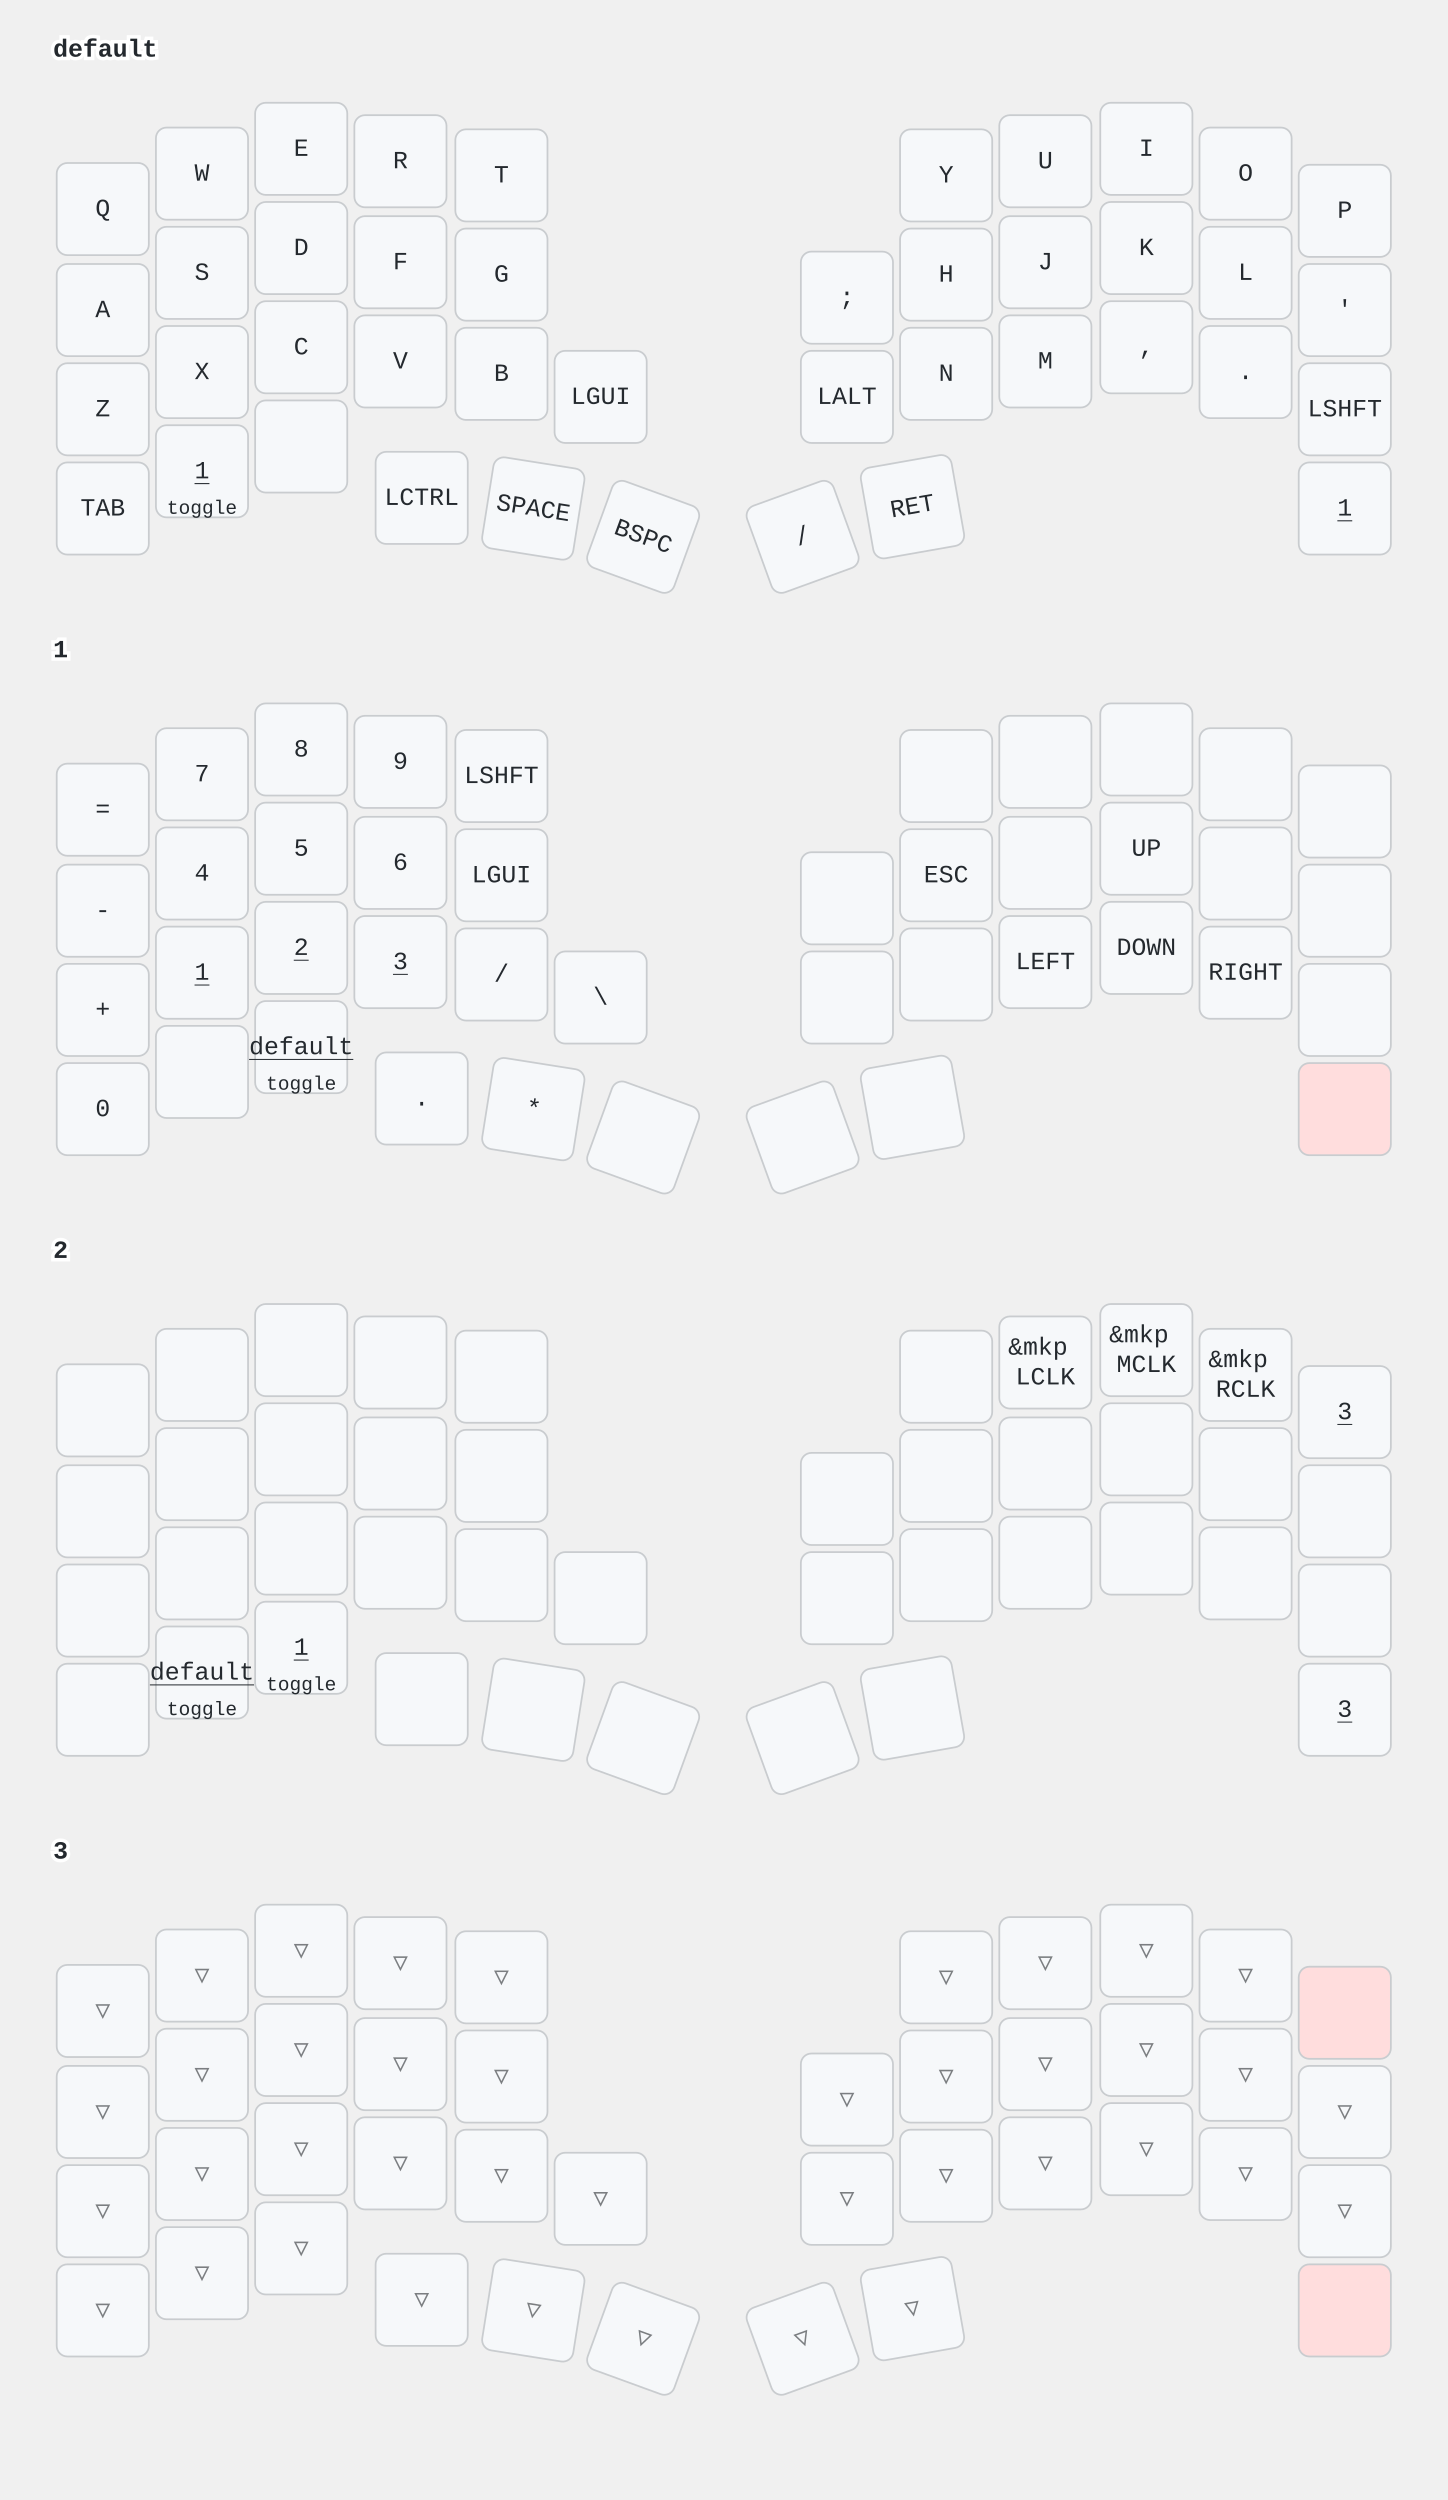
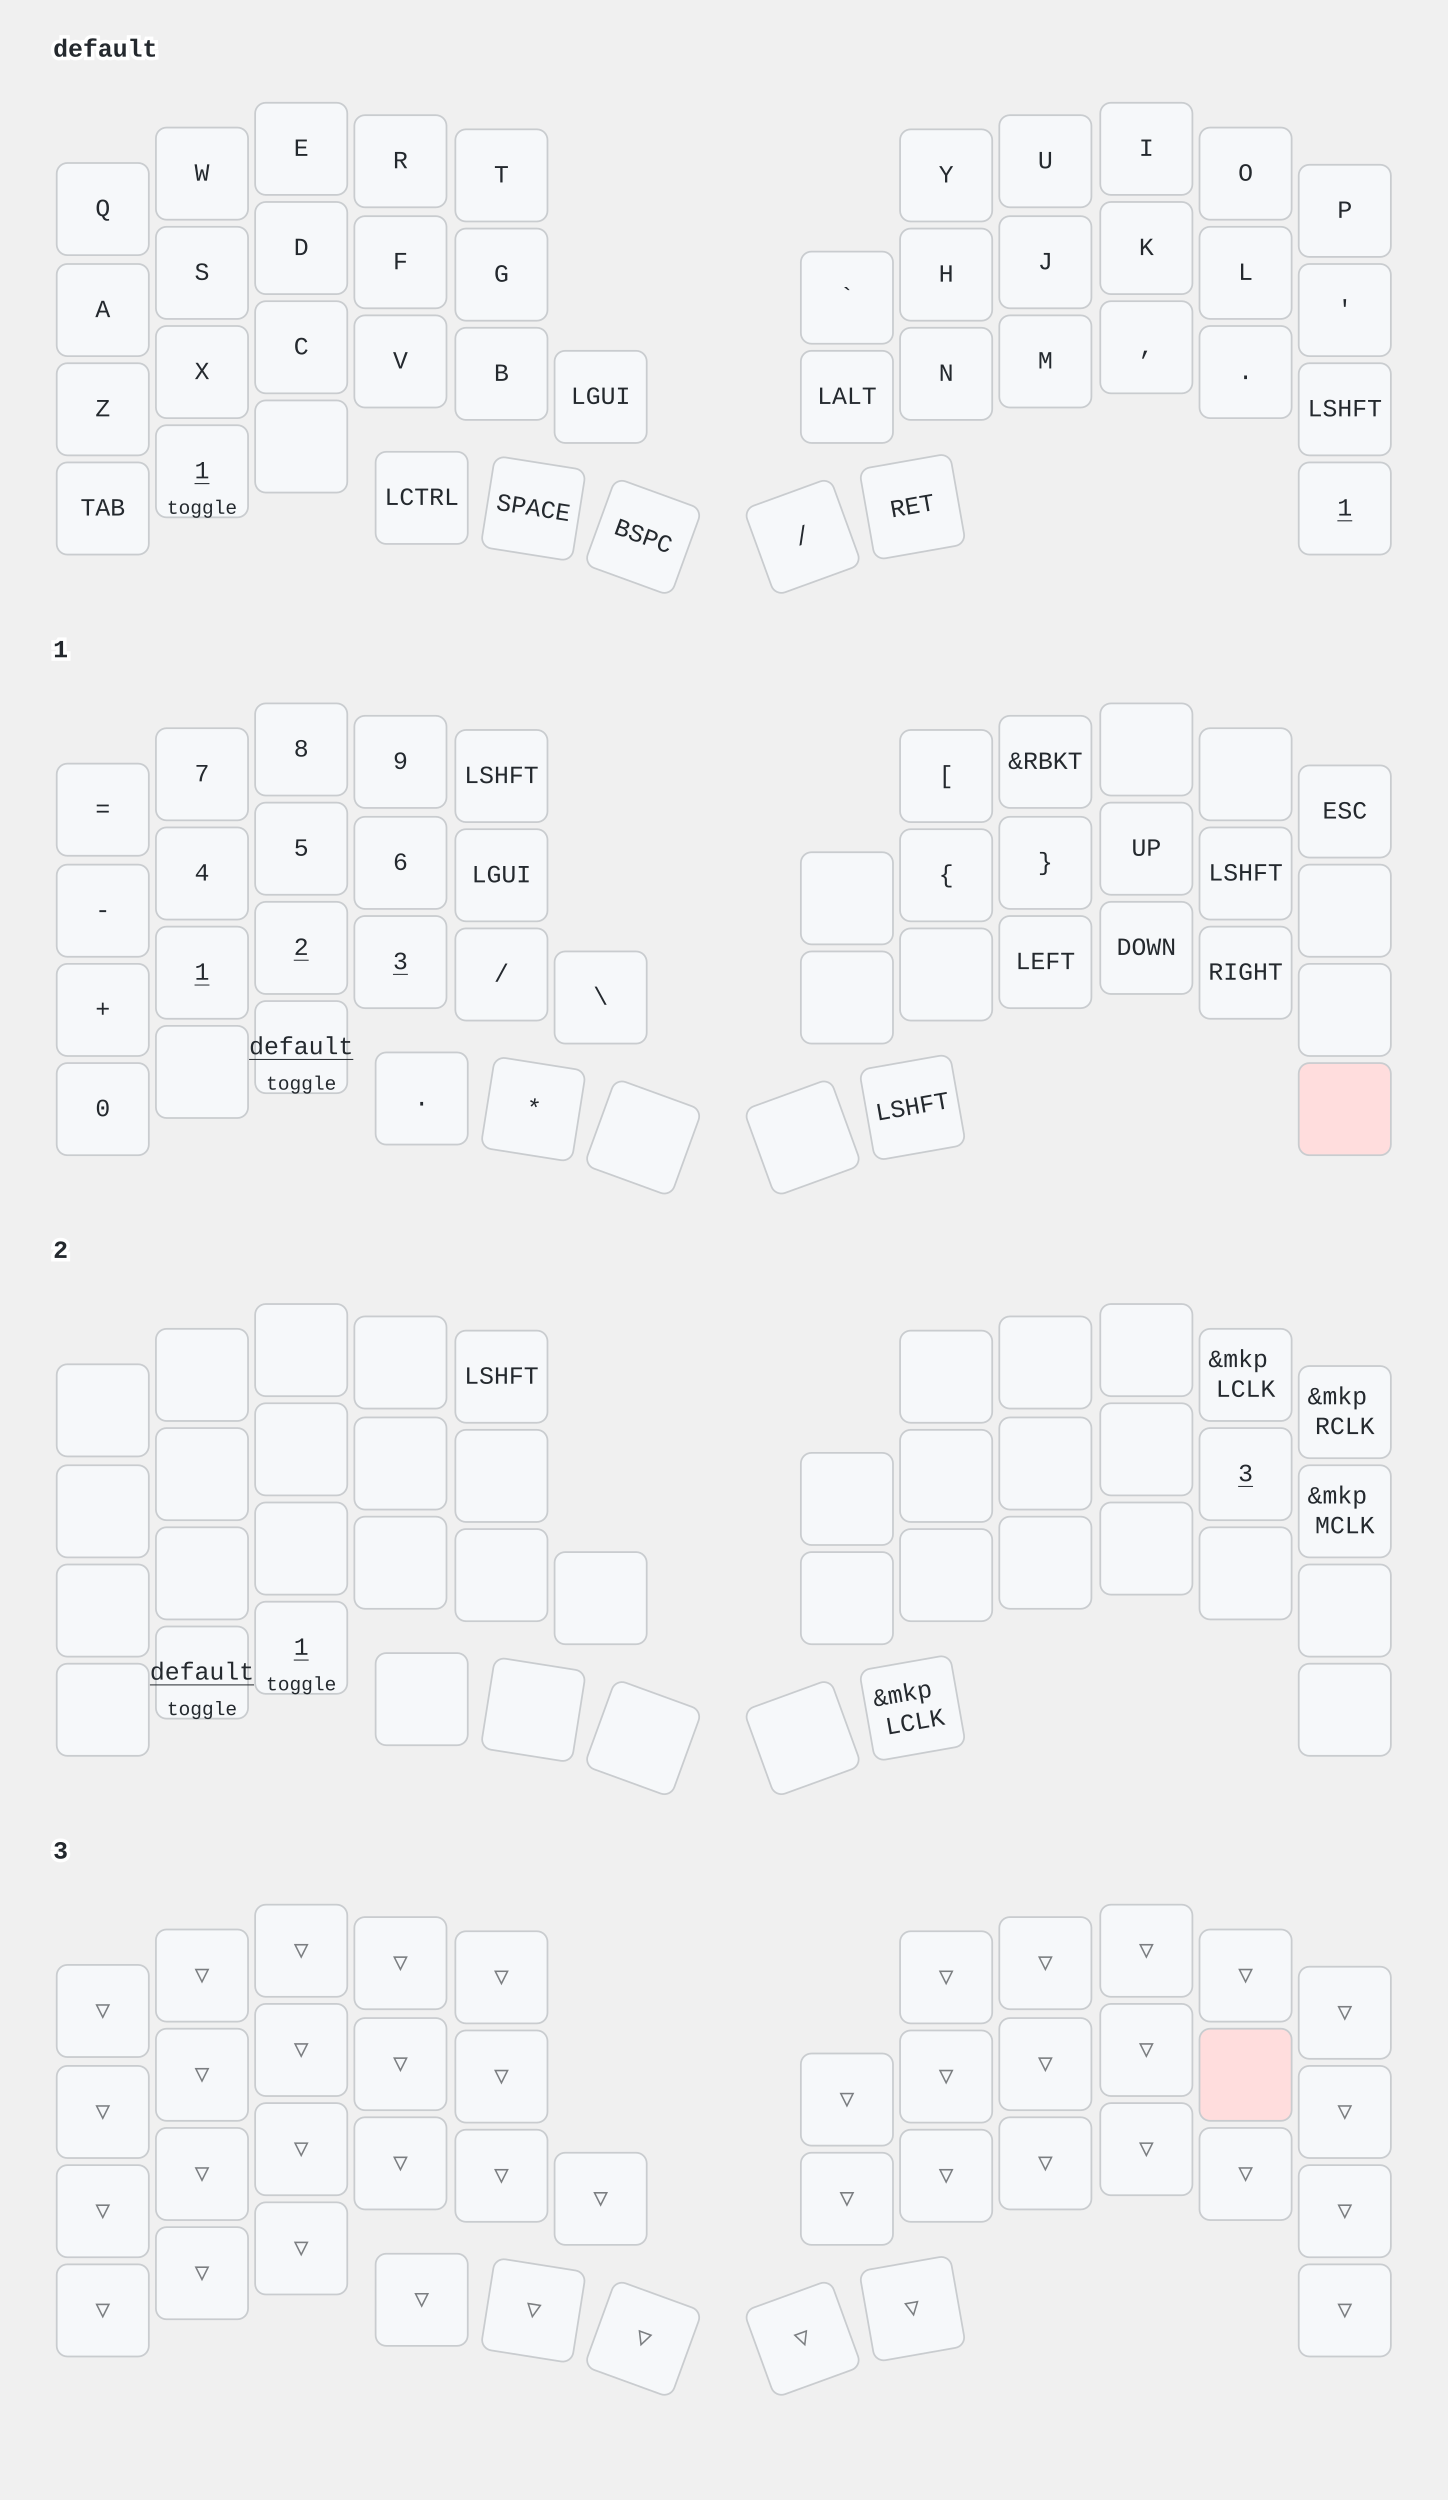
<svg xmlns="http://www.w3.org/2000/svg" width="817" height="1411" viewBox="0 0 817 1411" class="keymap">
  <style>/* inherit to force styles through use tags */
svg path {
    fill: inherit;
}

/* font and background color specifications */
svg.keymap {
    font-family: SFMono-Regular,Consolas,Liberation Mono,Menlo,monospace;
    font-size: 14px;
    font-kerning: normal;
    text-rendering: optimizeLegibility;
    fill: #24292e;
}

/* default key styling */
rect.key {
    fill: #f6f8fa;
}

rect.key, rect.combo {
    stroke: #c9cccf;
    stroke-width: 1;
}

/* default key side styling, only used is draw_key_sides is set */
rect.side {
    filter: brightness(90%);
}

/* color accent for combo boxes */
rect.combo, rect.combo-separate {
    fill: #cdf;
}

/* color accent for held keys */
rect.held, rect.combo.held {
    fill: #fdd;
}

/* color accent for ghost (optional) keys */
rect.ghost, rect.combo.ghost {
    stroke-dasharray: 4, 4;
    stroke-width: 2;
}

text {
    text-anchor: middle;
    dominant-baseline: middle;
}

/* styling for layer labels */
text.label {
    font-weight: bold;
    text-anchor: start;
    stroke: white;
    stroke-width: 4;
    paint-order: stroke;
}

/* styling for optional footer */
text.footer {
    text-anchor: end;
    dominant-baseline: auto;
    stroke: white;
    stroke-width: 4;
    paint-order: stroke;
}

/* styling for combo tap, and key non-tap label text */
text.combo, text.hold, text.shifted, text.left, text.right, text.tl, text.tr, text.bl, text.br {
    font-size: 11px;
}

text.hold, text.bl, text.br {
    text-anchor: middle;
    dominant-baseline: auto;
}

text.shifted, text.tl, text.tr {
    text-anchor: middle;
    dominant-baseline: hanging;
}

text.left, text.tl, text.bl {
    text-anchor: start;
}

text.right, text.tr, text.br {
    text-anchor: end;
}

text.layer-activator {
    text-decoration: underline;
}

/* styling for hold/shifted label text in combo box */
text.combo.hold, text.combo.shifted, text.combo.left, text.combo.right {
    font-size: 8px;
}

/* lighter symbol for transparent keys */
text.trans {
    fill: #7b7e81;
}

/* styling for combo dendrons */
path.combo {
    stroke-width: 1;
    stroke: gray;
    fill: none;
}

/* Start Tabler Icons Cleanup */
/* cannot use height/width with glyphs */
.icon-tabler &gt; path {
    fill: inherit;
    stroke: inherit;
    stroke-width: 2;
}
/* hide tabler's default box */
.icon-tabler &gt; path[stroke="none"][fill="none"] {
    visibility: hidden;
}
/* End Tabler Icons Cleanup */
</style>
  <g transform="translate(30, 0)" class="layer-default">
    <text x="0" y="28" class="label" id="default">default</text>
    <g transform="translate(0, 56)">
      <g transform="translate(28, 62)" class="key keypos-0">
        <rect rx="6" ry="6" x="-26" y="-26" width="52" height="52" class="key" />
        <text x="0" y="0" class="key tap">Q</text>
      </g>
      <g transform="translate(84, 42)" class="key keypos-1">
        <rect rx="6" ry="6" x="-26" y="-26" width="52" height="52" class="key" />
        <text x="0" y="0" class="key tap">W</text>
      </g>
      <g transform="translate(140, 28)" class="key keypos-2">
        <rect rx="6" ry="6" x="-26" y="-26" width="52" height="52" class="key" />
        <text x="0" y="0" class="key tap">E</text>
      </g>
      <g transform="translate(196, 35)" class="key keypos-3">
        <rect rx="6" ry="6" x="-26" y="-26" width="52" height="52" class="key" />
        <text x="0" y="0" class="key tap">R</text>
      </g>
      <g transform="translate(253, 43)" class="key keypos-4">
        <rect rx="6" ry="6" x="-26" y="-26" width="52" height="52" class="key" />
        <text x="0" y="0" class="key tap">T</text>
      </g>
      <g transform="translate(504, 43)" class="key keypos-5">
        <rect rx="6" ry="6" x="-26" y="-26" width="52" height="52" class="key" />
        <text x="0" y="0" class="key tap">Y</text>
      </g>
      <g transform="translate(560, 35)" class="key keypos-6">
        <rect rx="6" ry="6" x="-26" y="-26" width="52" height="52" class="key" />
        <text x="0" y="0" class="key tap">U</text>
      </g>
      <g transform="translate(617, 28)" class="key keypos-7">
        <rect rx="6" ry="6" x="-26" y="-26" width="52" height="52" class="key" />
        <text x="0" y="0" class="key tap">I</text>
      </g>
      <g transform="translate(673, 42)" class="key keypos-8">
        <rect rx="6" ry="6" x="-26" y="-26" width="52" height="52" class="key" />
        <text x="0" y="0" class="key tap">O</text>
      </g>
      <g transform="translate(729, 63)" class="key keypos-9">
        <rect rx="6" ry="6" x="-26" y="-26" width="52" height="52" class="key" />
        <text x="0" y="0" class="key tap">P</text>
      </g>
      <g transform="translate(28, 119)" class="key keypos-10">
        <rect rx="6" ry="6" x="-26" y="-26" width="52" height="52" class="key" />
        <text x="0" y="0" class="key tap">A</text>
      </g>
      <g transform="translate(84, 98)" class="key keypos-11">
        <rect rx="6" ry="6" x="-26" y="-26" width="52" height="52" class="key" />
        <text x="0" y="0" class="key tap">S</text>
      </g>
      <g transform="translate(140, 84)" class="key keypos-12">
        <rect rx="6" ry="6" x="-26" y="-26" width="52" height="52" class="key" />
        <text x="0" y="0" class="key tap">D</text>
      </g>
      <g transform="translate(196, 92)" class="key keypos-13">
        <rect rx="6" ry="6" x="-26" y="-26" width="52" height="52" class="key" />
        <text x="0" y="0" class="key tap">F</text>
      </g>
      <g transform="translate(253, 99)" class="key keypos-14">
        <rect rx="6" ry="6" x="-26" y="-26" width="52" height="52" class="key" />
        <text x="0" y="0" class="key tap">G</text>
      </g>
      <g transform="translate(448, 112)" class="key keypos-15">
        <rect rx="6" ry="6" x="-26" y="-26" width="52" height="52" class="key" />
-         <text x="0" y="0" class="key tap">;</text>
+         <text x="0" y="0" class="key tap">`</text>
      </g>
      <g transform="translate(504, 99)" class="key keypos-16">
        <rect rx="6" ry="6" x="-26" y="-26" width="52" height="52" class="key" />
        <text x="0" y="0" class="key tap">H</text>
      </g>
      <g transform="translate(560, 92)" class="key keypos-17">
        <rect rx="6" ry="6" x="-26" y="-26" width="52" height="52" class="key" />
        <text x="0" y="0" class="key tap">J</text>
      </g>
      <g transform="translate(617, 84)" class="key keypos-18">
        <rect rx="6" ry="6" x="-26" y="-26" width="52" height="52" class="key" />
        <text x="0" y="0" class="key tap">K</text>
      </g>
      <g transform="translate(673, 98)" class="key keypos-19">
        <rect rx="6" ry="6" x="-26" y="-26" width="52" height="52" class="key" />
        <text x="0" y="0" class="key tap">L</text>
      </g>
      <g transform="translate(729, 119)" class="key keypos-20">
        <rect rx="6" ry="6" x="-26" y="-26" width="52" height="52" class="key" />
        <text x="0" y="0" class="key tap">'</text>
      </g>
      <g transform="translate(28, 175)" class="key keypos-21">
        <rect rx="6" ry="6" x="-26" y="-26" width="52" height="52" class="key" />
        <text x="0" y="0" class="key tap">Z</text>
      </g>
      <g transform="translate(84, 154)" class="key keypos-22">
        <rect rx="6" ry="6" x="-26" y="-26" width="52" height="52" class="key" />
        <text x="0" y="0" class="key tap">X</text>
      </g>
      <g transform="translate(140, 140)" class="key keypos-23">
        <rect rx="6" ry="6" x="-26" y="-26" width="52" height="52" class="key" />
        <text x="0" y="0" class="key tap">C</text>
      </g>
      <g transform="translate(196, 148)" class="key keypos-24">
        <rect rx="6" ry="6" x="-26" y="-26" width="52" height="52" class="key" />
        <text x="0" y="0" class="key tap">V</text>
      </g>
      <g transform="translate(253, 155)" class="key keypos-25">
        <rect rx="6" ry="6" x="-26" y="-26" width="52" height="52" class="key" />
        <text x="0" y="0" class="key tap">B</text>
      </g>
      <g transform="translate(309, 168)" class="key keypos-26">
        <rect rx="6" ry="6" x="-26" y="-26" width="52" height="52" class="key" />
        <text x="0" y="0" class="key tap">LGUI</text>
      </g>
      <g transform="translate(448, 168)" class="key keypos-27">
        <rect rx="6" ry="6" x="-26" y="-26" width="52" height="52" class="key" />
        <text x="0" y="0" class="key tap">LALT</text>
      </g>
      <g transform="translate(504, 155)" class="key keypos-28">
        <rect rx="6" ry="6" x="-26" y="-26" width="52" height="52" class="key" />
        <text x="0" y="0" class="key tap">N</text>
      </g>
      <g transform="translate(560, 148)" class="key keypos-29">
        <rect rx="6" ry="6" x="-26" y="-26" width="52" height="52" class="key" />
        <text x="0" y="0" class="key tap">M</text>
      </g>
      <g transform="translate(617, 140)" class="key keypos-30">
        <rect rx="6" ry="6" x="-26" y="-26" width="52" height="52" class="key" />
        <text x="0" y="0" class="key tap">,</text>
      </g>
      <g transform="translate(673, 154)" class="key keypos-31">
        <rect rx="6" ry="6" x="-26" y="-26" width="52" height="52" class="key" />
        <text x="0" y="0" class="key tap">.</text>
      </g>
      <g transform="translate(729, 175)" class="key keypos-32">
        <rect rx="6" ry="6" x="-26" y="-26" width="52" height="52" class="key" />
        <text x="0" y="0" class="key tap">LSHFT</text>
      </g>
      <g transform="translate(28, 231)" class="key keypos-33">
        <rect rx="6" ry="6" x="-26" y="-26" width="52" height="52" class="key" />
        <text x="0" y="0" class="key tap">TAB</text>
      </g>
      <g transform="translate(84, 210)" class="key keypos-34">
        <rect rx="6" ry="6" x="-26" y="-26" width="52" height="52" class="key" />
        <a href="#x_x">
          <text x="0" y="0" class="key tap layer-activator">1</text>
        </a>
        <text x="0" y="24" class="key hold">toggle</text>
      </g>
      <g transform="translate(140, 196)" class="key keypos-35">
        <rect rx="6" ry="6" x="-26" y="-26" width="52" height="52" class="key" />
      </g>
      <g transform="translate(208, 225)" class="key keypos-36">
        <rect rx="6" ry="6" x="-26" y="-26" width="52" height="52" class="key" />
        <text x="0" y="0" class="key tap">LCTRL</text>
      </g>
      <g transform="translate(271, 231) rotate(9.0)" class="key keypos-37">
        <rect rx="6" ry="6" x="-26" y="-26" width="52" height="52" class="key" />
        <text x="0" y="0" class="key tap">SPACE</text>
      </g>
      <g transform="translate(333, 247) rotate(20.0)" class="key keypos-38">
        <rect rx="6" ry="6" x="-26" y="-26" width="52" height="52" class="key" />
        <text x="0" y="0" class="key tap">BSPC</text>
      </g>
      <g transform="translate(423, 247) rotate(-20.0)" class="key keypos-39">
        <rect rx="6" ry="6" x="-26" y="-26" width="52" height="52" class="key" />
        <text x="0" y="0" class="key tap">/</text>
      </g>
      <g transform="translate(485, 230) rotate(-10.0)" class="key keypos-40">
        <rect rx="6" ry="6" x="-26" y="-26" width="52" height="52" class="key" />
        <text x="0" y="0" class="key tap">RET</text>
      </g>
      <g transform="translate(729, 231)" class="key keypos-41">
        <rect rx="6" ry="6" x="-26" y="-26" width="52" height="52" class="key" />
        <a href="#x_x">
          <text x="0" y="0" class="key tap layer-activator">1</text>
        </a>
      </g>
    </g>
  </g>
  <g transform="translate(30, 339)" class="layer-1">
    <text x="0" y="28" class="label" id="x_x">1</text>
    <g transform="translate(0, 56)">
      <g transform="translate(28, 62)" class="key keypos-0">
        <rect rx="6" ry="6" x="-26" y="-26" width="52" height="52" class="key" />
        <text x="0" y="0" class="key tap">=</text>
      </g>
      <g transform="translate(84, 42)" class="key keypos-1">
        <rect rx="6" ry="6" x="-26" y="-26" width="52" height="52" class="key" />
        <text x="0" y="0" class="key tap">7</text>
      </g>
      <g transform="translate(140, 28)" class="key keypos-2">
        <rect rx="6" ry="6" x="-26" y="-26" width="52" height="52" class="key" />
        <text x="0" y="0" class="key tap">8</text>
      </g>
      <g transform="translate(196, 35)" class="key keypos-3">
        <rect rx="6" ry="6" x="-26" y="-26" width="52" height="52" class="key" />
        <text x="0" y="0" class="key tap">9</text>
      </g>
      <g transform="translate(253, 43)" class="key keypos-4">
        <rect rx="6" ry="6" x="-26" y="-26" width="52" height="52" class="key" />
        <text x="0" y="0" class="key tap">LSHFT</text>
      </g>
      <g transform="translate(504, 43)" class="key keypos-5">
        <rect rx="6" ry="6" x="-26" y="-26" width="52" height="52" class="key" />
+         <text x="0" y="0" class="key tap">[</text>
      </g>
      <g transform="translate(560, 35)" class="key keypos-6">
        <rect rx="6" ry="6" x="-26" y="-26" width="52" height="52" class="key" />
+         <text x="0" y="0" class="key tap">&amp;RBKT</text>
      </g>
      <g transform="translate(617, 28)" class="key keypos-7">
        <rect rx="6" ry="6" x="-26" y="-26" width="52" height="52" class="key" />
      </g>
      <g transform="translate(673, 42)" class="key keypos-8">
        <rect rx="6" ry="6" x="-26" y="-26" width="52" height="52" class="key" />
      </g>
      <g transform="translate(729, 63)" class="key keypos-9">
        <rect rx="6" ry="6" x="-26" y="-26" width="52" height="52" class="key" />
+         <text x="0" y="0" class="key tap">ESC</text>
      </g>
      <g transform="translate(28, 119)" class="key keypos-10">
        <rect rx="6" ry="6" x="-26" y="-26" width="52" height="52" class="key" />
        <text x="0" y="0" class="key tap">-</text>
      </g>
      <g transform="translate(84, 98)" class="key keypos-11">
        <rect rx="6" ry="6" x="-26" y="-26" width="52" height="52" class="key" />
        <text x="0" y="0" class="key tap">4</text>
      </g>
      <g transform="translate(140, 84)" class="key keypos-12">
        <rect rx="6" ry="6" x="-26" y="-26" width="52" height="52" class="key" />
        <text x="0" y="0" class="key tap">5</text>
      </g>
      <g transform="translate(196, 92)" class="key keypos-13">
        <rect rx="6" ry="6" x="-26" y="-26" width="52" height="52" class="key" />
        <text x="0" y="0" class="key tap">6</text>
      </g>
      <g transform="translate(253, 99)" class="key keypos-14">
        <rect rx="6" ry="6" x="-26" y="-26" width="52" height="52" class="key" />
        <text x="0" y="0" class="key tap">LGUI</text>
      </g>
      <g transform="translate(448, 112)" class="key keypos-15">
        <rect rx="6" ry="6" x="-26" y="-26" width="52" height="52" class="key" />
      </g>
      <g transform="translate(504, 99)" class="key keypos-16">
        <rect rx="6" ry="6" x="-26" y="-26" width="52" height="52" class="key" />
-         <text x="0" y="0" class="key tap">ESC</text>
+         <text x="0" y="0" class="key tap">{</text>
      </g>
      <g transform="translate(560, 92)" class="key keypos-17">
        <rect rx="6" ry="6" x="-26" y="-26" width="52" height="52" class="key" />
+         <text x="0" y="0" class="key tap">}</text>
      </g>
      <g transform="translate(617, 84)" class="key keypos-18">
        <rect rx="6" ry="6" x="-26" y="-26" width="52" height="52" class="key" />
        <text x="0" y="0" class="key tap">UP</text>
      </g>
      <g transform="translate(673, 98)" class="key keypos-19">
        <rect rx="6" ry="6" x="-26" y="-26" width="52" height="52" class="key" />
+         <text x="0" y="0" class="key tap">LSHFT</text>
      </g>
      <g transform="translate(729, 119)" class="key keypos-20">
        <rect rx="6" ry="6" x="-26" y="-26" width="52" height="52" class="key" />
      </g>
      <g transform="translate(28, 175)" class="key keypos-21">
        <rect rx="6" ry="6" x="-26" y="-26" width="52" height="52" class="key" />
        <text x="0" y="0" class="key tap">+</text>
      </g>
      <g transform="translate(84, 154)" class="key keypos-22">
        <rect rx="6" ry="6" x="-26" y="-26" width="52" height="52" class="key" />
        <a href="#x_x">
          <text x="0" y="0" class="key tap layer-activator">1</text>
        </a>
      </g>
      <g transform="translate(140, 140)" class="key keypos-23">
        <rect rx="6" ry="6" x="-26" y="-26" width="52" height="52" class="key" />
        <a href="#x_x">
          <text x="0" y="0" class="key tap layer-activator">2</text>
        </a>
      </g>
      <g transform="translate(196, 148)" class="key keypos-24">
        <rect rx="6" ry="6" x="-26" y="-26" width="52" height="52" class="key" />
        <a href="#x_x">
          <text x="0" y="0" class="key tap layer-activator">3</text>
        </a>
      </g>
      <g transform="translate(253, 155)" class="key keypos-25">
        <rect rx="6" ry="6" x="-26" y="-26" width="52" height="52" class="key" />
        <text x="0" y="0" class="key tap">/</text>
      </g>
      <g transform="translate(309, 168)" class="key keypos-26">
        <rect rx="6" ry="6" x="-26" y="-26" width="52" height="52" class="key" />
        <text x="0" y="0" class="key tap">\</text>
      </g>
      <g transform="translate(448, 168)" class="key keypos-27">
        <rect rx="6" ry="6" x="-26" y="-26" width="52" height="52" class="key" />
      </g>
      <g transform="translate(504, 155)" class="key keypos-28">
        <rect rx="6" ry="6" x="-26" y="-26" width="52" height="52" class="key" />
      </g>
      <g transform="translate(560, 148)" class="key keypos-29">
        <rect rx="6" ry="6" x="-26" y="-26" width="52" height="52" class="key" />
        <text x="0" y="0" class="key tap">LEFT</text>
      </g>
      <g transform="translate(617, 140)" class="key keypos-30">
        <rect rx="6" ry="6" x="-26" y="-26" width="52" height="52" class="key" />
        <text x="0" y="0" class="key tap">DOWN</text>
      </g>
      <g transform="translate(673, 154)" class="key keypos-31">
        <rect rx="6" ry="6" x="-26" y="-26" width="52" height="52" class="key" />
        <text x="0" y="0" class="key tap">RIGHT</text>
      </g>
      <g transform="translate(729, 175)" class="key keypos-32">
        <rect rx="6" ry="6" x="-26" y="-26" width="52" height="52" class="key" />
      </g>
      <g transform="translate(28, 231)" class="key keypos-33">
        <rect rx="6" ry="6" x="-26" y="-26" width="52" height="52" class="key" />
        <text x="0" y="0" class="key tap">0</text>
      </g>
      <g transform="translate(84, 210)" class="key keypos-34">
        <rect rx="6" ry="6" x="-26" y="-26" width="52" height="52" class="key" />
      </g>
      <g transform="translate(140, 196)" class="key keypos-35">
        <rect rx="6" ry="6" x="-26" y="-26" width="52" height="52" class="key" />
        <a href="#default">
          <text x="0" y="0" class="key tap layer-activator">default</text>
        </a>
        <text x="0" y="24" class="key hold">toggle</text>
      </g>
      <g transform="translate(208, 225)" class="key keypos-36">
        <rect rx="6" ry="6" x="-26" y="-26" width="52" height="52" class="key" />
        <text x="0" y="0" class="key tap">.</text>
      </g>
      <g transform="translate(271, 231) rotate(9.0)" class="key keypos-37">
        <rect rx="6" ry="6" x="-26" y="-26" width="52" height="52" class="key" />
        <text x="0" y="0" class="key tap">*</text>
      </g>
      <g transform="translate(333, 247) rotate(20.0)" class="key keypos-38">
        <rect rx="6" ry="6" x="-26" y="-26" width="52" height="52" class="key" />
      </g>
      <g transform="translate(423, 247) rotate(-20.0)" class="key keypos-39">
        <rect rx="6" ry="6" x="-26" y="-26" width="52" height="52" class="key" />
      </g>
      <g transform="translate(485, 230) rotate(-10.0)" class="key keypos-40">
        <rect rx="6" ry="6" x="-26" y="-26" width="52" height="52" class="key" />
+         <text x="0" y="0" class="key tap">LSHFT</text>
      </g>
      <g transform="translate(729, 231)" class="key held keypos-41">
        <rect rx="6" ry="6" x="-26" y="-26" width="52" height="52" class="key held" />
      </g>
    </g>
  </g>
  <g transform="translate(30, 678)" class="layer-2">
    <text x="0" y="28" class="label" id="x_x">2</text>
    <g transform="translate(0, 56)">
      <g transform="translate(28, 62)" class="key keypos-0">
        <rect rx="6" ry="6" x="-26" y="-26" width="52" height="52" class="key" />
      </g>
      <g transform="translate(84, 42)" class="key keypos-1">
        <rect rx="6" ry="6" x="-26" y="-26" width="52" height="52" class="key" />
      </g>
      <g transform="translate(140, 28)" class="key keypos-2">
        <rect rx="6" ry="6" x="-26" y="-26" width="52" height="52" class="key" />
      </g>
      <g transform="translate(196, 35)" class="key keypos-3">
        <rect rx="6" ry="6" x="-26" y="-26" width="52" height="52" class="key" />
      </g>
      <g transform="translate(253, 43)" class="key keypos-4">
        <rect rx="6" ry="6" x="-26" y="-26" width="52" height="52" class="key" />
+         <text x="0" y="0" class="key tap">LSHFT</text>
      </g>
      <g transform="translate(504, 43)" class="key keypos-5">
        <rect rx="6" ry="6" x="-26" y="-26" width="52" height="52" class="key" />
      </g>
      <g transform="translate(560, 35)" class="key keypos-6">
+         <rect rx="6" ry="6" x="-26" y="-26" width="52" height="52" class="key" />
+       </g>
+       <g transform="translate(617, 28)" class="key keypos-7">
+         <rect rx="6" ry="6" x="-26" y="-26" width="52" height="52" class="key" />
+       </g>
+       <g transform="translate(673, 42)" class="key keypos-8">
        <rect rx="6" ry="6" x="-26" y="-26" width="52" height="52" class="key" />
        <text x="0" y="0" class="key tap">
          <tspan x="0" dy="-0.6em">&amp;mkp</tspan>
          <tspan x="0" dy="1.2em">LCLK</tspan>
        </text>
      </g>
-       <g transform="translate(617, 28)" class="key keypos-7">
+       <g transform="translate(729, 63)" class="key keypos-9">
+         <rect rx="6" ry="6" x="-26" y="-26" width="52" height="52" class="key" />
+         <text x="0" y="0" class="key tap">
+           <tspan x="0" dy="-0.6em">&amp;mkp</tspan>
+           <tspan x="0" dy="1.2em">RCLK</tspan>
+         </text>
+       </g>
+       <g transform="translate(28, 119)" class="key keypos-10">
+         <rect rx="6" ry="6" x="-26" y="-26" width="52" height="52" class="key" />
+       </g>
+       <g transform="translate(84, 98)" class="key keypos-11">
+         <rect rx="6" ry="6" x="-26" y="-26" width="52" height="52" class="key" />
+       </g>
+       <g transform="translate(140, 84)" class="key keypos-12">
+         <rect rx="6" ry="6" x="-26" y="-26" width="52" height="52" class="key" />
+       </g>
+       <g transform="translate(196, 92)" class="key keypos-13">
+         <rect rx="6" ry="6" x="-26" y="-26" width="52" height="52" class="key" />
+       </g>
+       <g transform="translate(253, 99)" class="key keypos-14">
+         <rect rx="6" ry="6" x="-26" y="-26" width="52" height="52" class="key" />
+       </g>
+       <g transform="translate(448, 112)" class="key keypos-15">
+         <rect rx="6" ry="6" x="-26" y="-26" width="52" height="52" class="key" />
+       </g>
+       <g transform="translate(504, 99)" class="key keypos-16">
+         <rect rx="6" ry="6" x="-26" y="-26" width="52" height="52" class="key" />
+       </g>
+       <g transform="translate(560, 92)" class="key keypos-17">
+         <rect rx="6" ry="6" x="-26" y="-26" width="52" height="52" class="key" />
+       </g>
+       <g transform="translate(617, 84)" class="key keypos-18">
+         <rect rx="6" ry="6" x="-26" y="-26" width="52" height="52" class="key" />
+       </g>
+       <g transform="translate(673, 98)" class="key keypos-19">
+         <rect rx="6" ry="6" x="-26" y="-26" width="52" height="52" class="key" />
+         <a href="#x_x">
+           <text x="0" y="0" class="key tap layer-activator">3</text>
+         </a>
+       </g>
+       <g transform="translate(729, 119)" class="key keypos-20">
        <rect rx="6" ry="6" x="-26" y="-26" width="52" height="52" class="key" />
        <text x="0" y="0" class="key tap">
          <tspan x="0" dy="-0.6em">&amp;mkp</tspan>
          <tspan x="0" dy="1.2em">MCLK</tspan>
        </text>
      </g>
-       <g transform="translate(673, 42)" class="key keypos-8">
-         <rect rx="6" ry="6" x="-26" y="-26" width="52" height="52" class="key" />
-         <text x="0" y="0" class="key tap">
-           <tspan x="0" dy="-0.6em">&amp;mkp</tspan>
-           <tspan x="0" dy="1.2em">RCLK</tspan>
-         </text>
-       </g>
-       <g transform="translate(729, 63)" class="key keypos-9">
-         <rect rx="6" ry="6" x="-26" y="-26" width="52" height="52" class="key" />
-         <a href="#x_x">
-           <text x="0" y="0" class="key tap layer-activator">3</text>
-         </a>
-       </g>
-       <g transform="translate(28, 119)" class="key keypos-10">
-         <rect rx="6" ry="6" x="-26" y="-26" width="52" height="52" class="key" />
-       </g>
-       <g transform="translate(84, 98)" class="key keypos-11">
-         <rect rx="6" ry="6" x="-26" y="-26" width="52" height="52" class="key" />
-       </g>
-       <g transform="translate(140, 84)" class="key keypos-12">
-         <rect rx="6" ry="6" x="-26" y="-26" width="52" height="52" class="key" />
-       </g>
-       <g transform="translate(196, 92)" class="key keypos-13">
-         <rect rx="6" ry="6" x="-26" y="-26" width="52" height="52" class="key" />
-       </g>
-       <g transform="translate(253, 99)" class="key keypos-14">
-         <rect rx="6" ry="6" x="-26" y="-26" width="52" height="52" class="key" />
-       </g>
-       <g transform="translate(448, 112)" class="key keypos-15">
-         <rect rx="6" ry="6" x="-26" y="-26" width="52" height="52" class="key" />
-       </g>
-       <g transform="translate(504, 99)" class="key keypos-16">
-         <rect rx="6" ry="6" x="-26" y="-26" width="52" height="52" class="key" />
-       </g>
-       <g transform="translate(560, 92)" class="key keypos-17">
-         <rect rx="6" ry="6" x="-26" y="-26" width="52" height="52" class="key" />
-       </g>
-       <g transform="translate(617, 84)" class="key keypos-18">
-         <rect rx="6" ry="6" x="-26" y="-26" width="52" height="52" class="key" />
-       </g>
-       <g transform="translate(673, 98)" class="key keypos-19">
-         <rect rx="6" ry="6" x="-26" y="-26" width="52" height="52" class="key" />
-       </g>
-       <g transform="translate(729, 119)" class="key keypos-20">
-         <rect rx="6" ry="6" x="-26" y="-26" width="52" height="52" class="key" />
-       </g>
      <g transform="translate(28, 175)" class="key keypos-21">
        <rect rx="6" ry="6" x="-26" y="-26" width="52" height="52" class="key" />
      </g>
      <g transform="translate(84, 154)" class="key keypos-22">
        <rect rx="6" ry="6" x="-26" y="-26" width="52" height="52" class="key" />
      </g>
      <g transform="translate(140, 140)" class="key keypos-23">
        <rect rx="6" ry="6" x="-26" y="-26" width="52" height="52" class="key" />
      </g>
      <g transform="translate(196, 148)" class="key keypos-24">
        <rect rx="6" ry="6" x="-26" y="-26" width="52" height="52" class="key" />
      </g>
      <g transform="translate(253, 155)" class="key keypos-25">
        <rect rx="6" ry="6" x="-26" y="-26" width="52" height="52" class="key" />
      </g>
      <g transform="translate(309, 168)" class="key keypos-26">
        <rect rx="6" ry="6" x="-26" y="-26" width="52" height="52" class="key" />
      </g>
      <g transform="translate(448, 168)" class="key keypos-27">
        <rect rx="6" ry="6" x="-26" y="-26" width="52" height="52" class="key" />
      </g>
      <g transform="translate(504, 155)" class="key keypos-28">
        <rect rx="6" ry="6" x="-26" y="-26" width="52" height="52" class="key" />
      </g>
      <g transform="translate(560, 148)" class="key keypos-29">
        <rect rx="6" ry="6" x="-26" y="-26" width="52" height="52" class="key" />
      </g>
      <g transform="translate(617, 140)" class="key keypos-30">
        <rect rx="6" ry="6" x="-26" y="-26" width="52" height="52" class="key" />
      </g>
      <g transform="translate(673, 154)" class="key keypos-31">
        <rect rx="6" ry="6" x="-26" y="-26" width="52" height="52" class="key" />
      </g>
      <g transform="translate(729, 175)" class="key keypos-32">
        <rect rx="6" ry="6" x="-26" y="-26" width="52" height="52" class="key" />
      </g>
      <g transform="translate(28, 231)" class="key keypos-33">
        <rect rx="6" ry="6" x="-26" y="-26" width="52" height="52" class="key" />
      </g>
      <g transform="translate(84, 210)" class="key keypos-34">
        <rect rx="6" ry="6" x="-26" y="-26" width="52" height="52" class="key" />
        <a href="#default">
          <text x="0" y="0" class="key tap layer-activator">default</text>
        </a>
        <text x="0" y="24" class="key hold">toggle</text>
      </g>
      <g transform="translate(140, 196)" class="key keypos-35">
        <rect rx="6" ry="6" x="-26" y="-26" width="52" height="52" class="key" />
        <a href="#x_x">
          <text x="0" y="0" class="key tap layer-activator">1</text>
        </a>
        <text x="0" y="24" class="key hold">toggle</text>
      </g>
      <g transform="translate(208, 225)" class="key keypos-36">
        <rect rx="6" ry="6" x="-26" y="-26" width="52" height="52" class="key" />
      </g>
      <g transform="translate(271, 231) rotate(9.0)" class="key keypos-37">
        <rect rx="6" ry="6" x="-26" y="-26" width="52" height="52" class="key" />
      </g>
      <g transform="translate(333, 247) rotate(20.0)" class="key keypos-38">
        <rect rx="6" ry="6" x="-26" y="-26" width="52" height="52" class="key" />
      </g>
      <g transform="translate(423, 247) rotate(-20.0)" class="key keypos-39">
        <rect rx="6" ry="6" x="-26" y="-26" width="52" height="52" class="key" />
      </g>
      <g transform="translate(485, 230) rotate(-10.0)" class="key keypos-40">
        <rect rx="6" ry="6" x="-26" y="-26" width="52" height="52" class="key" />
+         <text x="0" y="0" class="key tap">
+           <tspan x="0" dy="-0.6em">&amp;mkp</tspan>
+           <tspan x="0" dy="1.2em">LCLK</tspan>
+         </text>
      </g>
      <g transform="translate(729, 231)" class="key keypos-41">
        <rect rx="6" ry="6" x="-26" y="-26" width="52" height="52" class="key" />
-         <a href="#x_x">
-           <text x="0" y="0" class="key tap layer-activator">3</text>
-         </a>
      </g>
    </g>
  </g>
  <g transform="translate(30, 1017)" class="layer-3">
    <text x="0" y="28" class="label" id="x_x">3</text>
    <g transform="translate(0, 56)">
      <g transform="translate(28, 62)" class="key trans keypos-0">
        <rect rx="6" ry="6" x="-26" y="-26" width="52" height="52" class="key trans" />
        <text x="0" y="0" class="key trans tap">▽</text>
      </g>
      <g transform="translate(84, 42)" class="key trans keypos-1">
        <rect rx="6" ry="6" x="-26" y="-26" width="52" height="52" class="key trans" />
        <text x="0" y="0" class="key trans tap">▽</text>
      </g>
      <g transform="translate(140, 28)" class="key trans keypos-2">
        <rect rx="6" ry="6" x="-26" y="-26" width="52" height="52" class="key trans" />
        <text x="0" y="0" class="key trans tap">▽</text>
      </g>
      <g transform="translate(196, 35)" class="key trans keypos-3">
        <rect rx="6" ry="6" x="-26" y="-26" width="52" height="52" class="key trans" />
        <text x="0" y="0" class="key trans tap">▽</text>
      </g>
      <g transform="translate(253, 43)" class="key trans keypos-4">
        <rect rx="6" ry="6" x="-26" y="-26" width="52" height="52" class="key trans" />
        <text x="0" y="0" class="key trans tap">▽</text>
      </g>
      <g transform="translate(504, 43)" class="key trans keypos-5">
        <rect rx="6" ry="6" x="-26" y="-26" width="52" height="52" class="key trans" />
        <text x="0" y="0" class="key trans tap">▽</text>
      </g>
      <g transform="translate(560, 35)" class="key trans keypos-6">
        <rect rx="6" ry="6" x="-26" y="-26" width="52" height="52" class="key trans" />
        <text x="0" y="0" class="key trans tap">▽</text>
      </g>
      <g transform="translate(617, 28)" class="key trans keypos-7">
        <rect rx="6" ry="6" x="-26" y="-26" width="52" height="52" class="key trans" />
        <text x="0" y="0" class="key trans tap">▽</text>
      </g>
      <g transform="translate(673, 42)" class="key trans keypos-8">
        <rect rx="6" ry="6" x="-26" y="-26" width="52" height="52" class="key trans" />
        <text x="0" y="0" class="key trans tap">▽</text>
      </g>
-       <g transform="translate(729, 63)" class="key held keypos-9">
+       <g transform="translate(729, 63)" class="key trans keypos-9">
+         <rect rx="6" ry="6" x="-26" y="-26" width="52" height="52" class="key trans" />
+         <text x="0" y="0" class="key trans tap">▽</text>
+       </g>
+       <g transform="translate(28, 119)" class="key trans keypos-10">
+         <rect rx="6" ry="6" x="-26" y="-26" width="52" height="52" class="key trans" />
+         <text x="0" y="0" class="key trans tap">▽</text>
+       </g>
+       <g transform="translate(84, 98)" class="key trans keypos-11">
+         <rect rx="6" ry="6" x="-26" y="-26" width="52" height="52" class="key trans" />
+         <text x="0" y="0" class="key trans tap">▽</text>
+       </g>
+       <g transform="translate(140, 84)" class="key trans keypos-12">
+         <rect rx="6" ry="6" x="-26" y="-26" width="52" height="52" class="key trans" />
+         <text x="0" y="0" class="key trans tap">▽</text>
+       </g>
+       <g transform="translate(196, 92)" class="key trans keypos-13">
+         <rect rx="6" ry="6" x="-26" y="-26" width="52" height="52" class="key trans" />
+         <text x="0" y="0" class="key trans tap">▽</text>
+       </g>
+       <g transform="translate(253, 99)" class="key trans keypos-14">
+         <rect rx="6" ry="6" x="-26" y="-26" width="52" height="52" class="key trans" />
+         <text x="0" y="0" class="key trans tap">▽</text>
+       </g>
+       <g transform="translate(448, 112)" class="key trans keypos-15">
+         <rect rx="6" ry="6" x="-26" y="-26" width="52" height="52" class="key trans" />
+         <text x="0" y="0" class="key trans tap">▽</text>
+       </g>
+       <g transform="translate(504, 99)" class="key trans keypos-16">
+         <rect rx="6" ry="6" x="-26" y="-26" width="52" height="52" class="key trans" />
+         <text x="0" y="0" class="key trans tap">▽</text>
+       </g>
+       <g transform="translate(560, 92)" class="key trans keypos-17">
+         <rect rx="6" ry="6" x="-26" y="-26" width="52" height="52" class="key trans" />
+         <text x="0" y="0" class="key trans tap">▽</text>
+       </g>
+       <g transform="translate(617, 84)" class="key trans keypos-18">
+         <rect rx="6" ry="6" x="-26" y="-26" width="52" height="52" class="key trans" />
+         <text x="0" y="0" class="key trans tap">▽</text>
+       </g>
+       <g transform="translate(673, 98)" class="key held keypos-19">
        <rect rx="6" ry="6" x="-26" y="-26" width="52" height="52" class="key held" />
      </g>
-       <g transform="translate(28, 119)" class="key trans keypos-10">
-         <rect rx="6" ry="6" x="-26" y="-26" width="52" height="52" class="key trans" />
-         <text x="0" y="0" class="key trans tap">▽</text>
-       </g>
-       <g transform="translate(84, 98)" class="key trans keypos-11">
-         <rect rx="6" ry="6" x="-26" y="-26" width="52" height="52" class="key trans" />
-         <text x="0" y="0" class="key trans tap">▽</text>
-       </g>
-       <g transform="translate(140, 84)" class="key trans keypos-12">
-         <rect rx="6" ry="6" x="-26" y="-26" width="52" height="52" class="key trans" />
-         <text x="0" y="0" class="key trans tap">▽</text>
-       </g>
-       <g transform="translate(196, 92)" class="key trans keypos-13">
-         <rect rx="6" ry="6" x="-26" y="-26" width="52" height="52" class="key trans" />
-         <text x="0" y="0" class="key trans tap">▽</text>
-       </g>
-       <g transform="translate(253, 99)" class="key trans keypos-14">
-         <rect rx="6" ry="6" x="-26" y="-26" width="52" height="52" class="key trans" />
-         <text x="0" y="0" class="key trans tap">▽</text>
-       </g>
-       <g transform="translate(448, 112)" class="key trans keypos-15">
-         <rect rx="6" ry="6" x="-26" y="-26" width="52" height="52" class="key trans" />
-         <text x="0" y="0" class="key trans tap">▽</text>
-       </g>
-       <g transform="translate(504, 99)" class="key trans keypos-16">
-         <rect rx="6" ry="6" x="-26" y="-26" width="52" height="52" class="key trans" />
-         <text x="0" y="0" class="key trans tap">▽</text>
-       </g>
-       <g transform="translate(560, 92)" class="key trans keypos-17">
-         <rect rx="6" ry="6" x="-26" y="-26" width="52" height="52" class="key trans" />
-         <text x="0" y="0" class="key trans tap">▽</text>
-       </g>
-       <g transform="translate(617, 84)" class="key trans keypos-18">
-         <rect rx="6" ry="6" x="-26" y="-26" width="52" height="52" class="key trans" />
-         <text x="0" y="0" class="key trans tap">▽</text>
-       </g>
-       <g transform="translate(673, 98)" class="key trans keypos-19">
-         <rect rx="6" ry="6" x="-26" y="-26" width="52" height="52" class="key trans" />
-         <text x="0" y="0" class="key trans tap">▽</text>
-       </g>
      <g transform="translate(729, 119)" class="key trans keypos-20">
        <rect rx="6" ry="6" x="-26" y="-26" width="52" height="52" class="key trans" />
        <text x="0" y="0" class="key trans tap">▽</text>
      </g>
      <g transform="translate(28, 175)" class="key trans keypos-21">
        <rect rx="6" ry="6" x="-26" y="-26" width="52" height="52" class="key trans" />
        <text x="0" y="0" class="key trans tap">▽</text>
      </g>
      <g transform="translate(84, 154)" class="key trans keypos-22">
        <rect rx="6" ry="6" x="-26" y="-26" width="52" height="52" class="key trans" />
        <text x="0" y="0" class="key trans tap">▽</text>
      </g>
      <g transform="translate(140, 140)" class="key trans keypos-23">
        <rect rx="6" ry="6" x="-26" y="-26" width="52" height="52" class="key trans" />
        <text x="0" y="0" class="key trans tap">▽</text>
      </g>
      <g transform="translate(196, 148)" class="key trans keypos-24">
        <rect rx="6" ry="6" x="-26" y="-26" width="52" height="52" class="key trans" />
        <text x="0" y="0" class="key trans tap">▽</text>
      </g>
      <g transform="translate(253, 155)" class="key trans keypos-25">
        <rect rx="6" ry="6" x="-26" y="-26" width="52" height="52" class="key trans" />
        <text x="0" y="0" class="key trans tap">▽</text>
      </g>
      <g transform="translate(309, 168)" class="key trans keypos-26">
        <rect rx="6" ry="6" x="-26" y="-26" width="52" height="52" class="key trans" />
        <text x="0" y="0" class="key trans tap">▽</text>
      </g>
      <g transform="translate(448, 168)" class="key trans keypos-27">
        <rect rx="6" ry="6" x="-26" y="-26" width="52" height="52" class="key trans" />
        <text x="0" y="0" class="key trans tap">▽</text>
      </g>
      <g transform="translate(504, 155)" class="key trans keypos-28">
        <rect rx="6" ry="6" x="-26" y="-26" width="52" height="52" class="key trans" />
        <text x="0" y="0" class="key trans tap">▽</text>
      </g>
      <g transform="translate(560, 148)" class="key trans keypos-29">
        <rect rx="6" ry="6" x="-26" y="-26" width="52" height="52" class="key trans" />
        <text x="0" y="0" class="key trans tap">▽</text>
      </g>
      <g transform="translate(617, 140)" class="key trans keypos-30">
        <rect rx="6" ry="6" x="-26" y="-26" width="52" height="52" class="key trans" />
        <text x="0" y="0" class="key trans tap">▽</text>
      </g>
      <g transform="translate(673, 154)" class="key trans keypos-31">
        <rect rx="6" ry="6" x="-26" y="-26" width="52" height="52" class="key trans" />
        <text x="0" y="0" class="key trans tap">▽</text>
      </g>
      <g transform="translate(729, 175)" class="key trans keypos-32">
        <rect rx="6" ry="6" x="-26" y="-26" width="52" height="52" class="key trans" />
        <text x="0" y="0" class="key trans tap">▽</text>
      </g>
      <g transform="translate(28, 231)" class="key trans keypos-33">
        <rect rx="6" ry="6" x="-26" y="-26" width="52" height="52" class="key trans" />
        <text x="0" y="0" class="key trans tap">▽</text>
      </g>
      <g transform="translate(84, 210)" class="key trans keypos-34">
        <rect rx="6" ry="6" x="-26" y="-26" width="52" height="52" class="key trans" />
        <text x="0" y="0" class="key trans tap">▽</text>
      </g>
      <g transform="translate(140, 196)" class="key trans keypos-35">
        <rect rx="6" ry="6" x="-26" y="-26" width="52" height="52" class="key trans" />
        <text x="0" y="0" class="key trans tap">▽</text>
      </g>
      <g transform="translate(208, 225)" class="key trans keypos-36">
        <rect rx="6" ry="6" x="-26" y="-26" width="52" height="52" class="key trans" />
        <text x="0" y="0" class="key trans tap">▽</text>
      </g>
      <g transform="translate(271, 231) rotate(9.0)" class="key trans keypos-37">
        <rect rx="6" ry="6" x="-26" y="-26" width="52" height="52" class="key trans" />
        <text x="0" y="0" class="key trans tap">▽</text>
      </g>
      <g transform="translate(333, 247) rotate(20.0)" class="key trans keypos-38">
        <rect rx="6" ry="6" x="-26" y="-26" width="52" height="52" class="key trans" />
        <text x="0" y="0" class="key trans tap">▽</text>
      </g>
      <g transform="translate(423, 247) rotate(-20.0)" class="key trans keypos-39">
        <rect rx="6" ry="6" x="-26" y="-26" width="52" height="52" class="key trans" />
        <text x="0" y="0" class="key trans tap">▽</text>
      </g>
      <g transform="translate(485, 230) rotate(-10.0)" class="key trans keypos-40">
        <rect rx="6" ry="6" x="-26" y="-26" width="52" height="52" class="key trans" />
        <text x="0" y="0" class="key trans tap">▽</text>
      </g>
-       <g transform="translate(729, 231)" class="key held alternate keypos-41">
-         <rect rx="6" ry="6" x="-26" y="-26" width="52" height="52" class="key held alternate" />
+       <g transform="translate(729, 231)" class="key trans keypos-41">
+         <rect rx="6" ry="6" x="-26" y="-26" width="52" height="52" class="key trans" />
+         <text x="0" y="0" class="key trans tap">▽</text>
      </g>
    </g>
  </g>
</svg>
